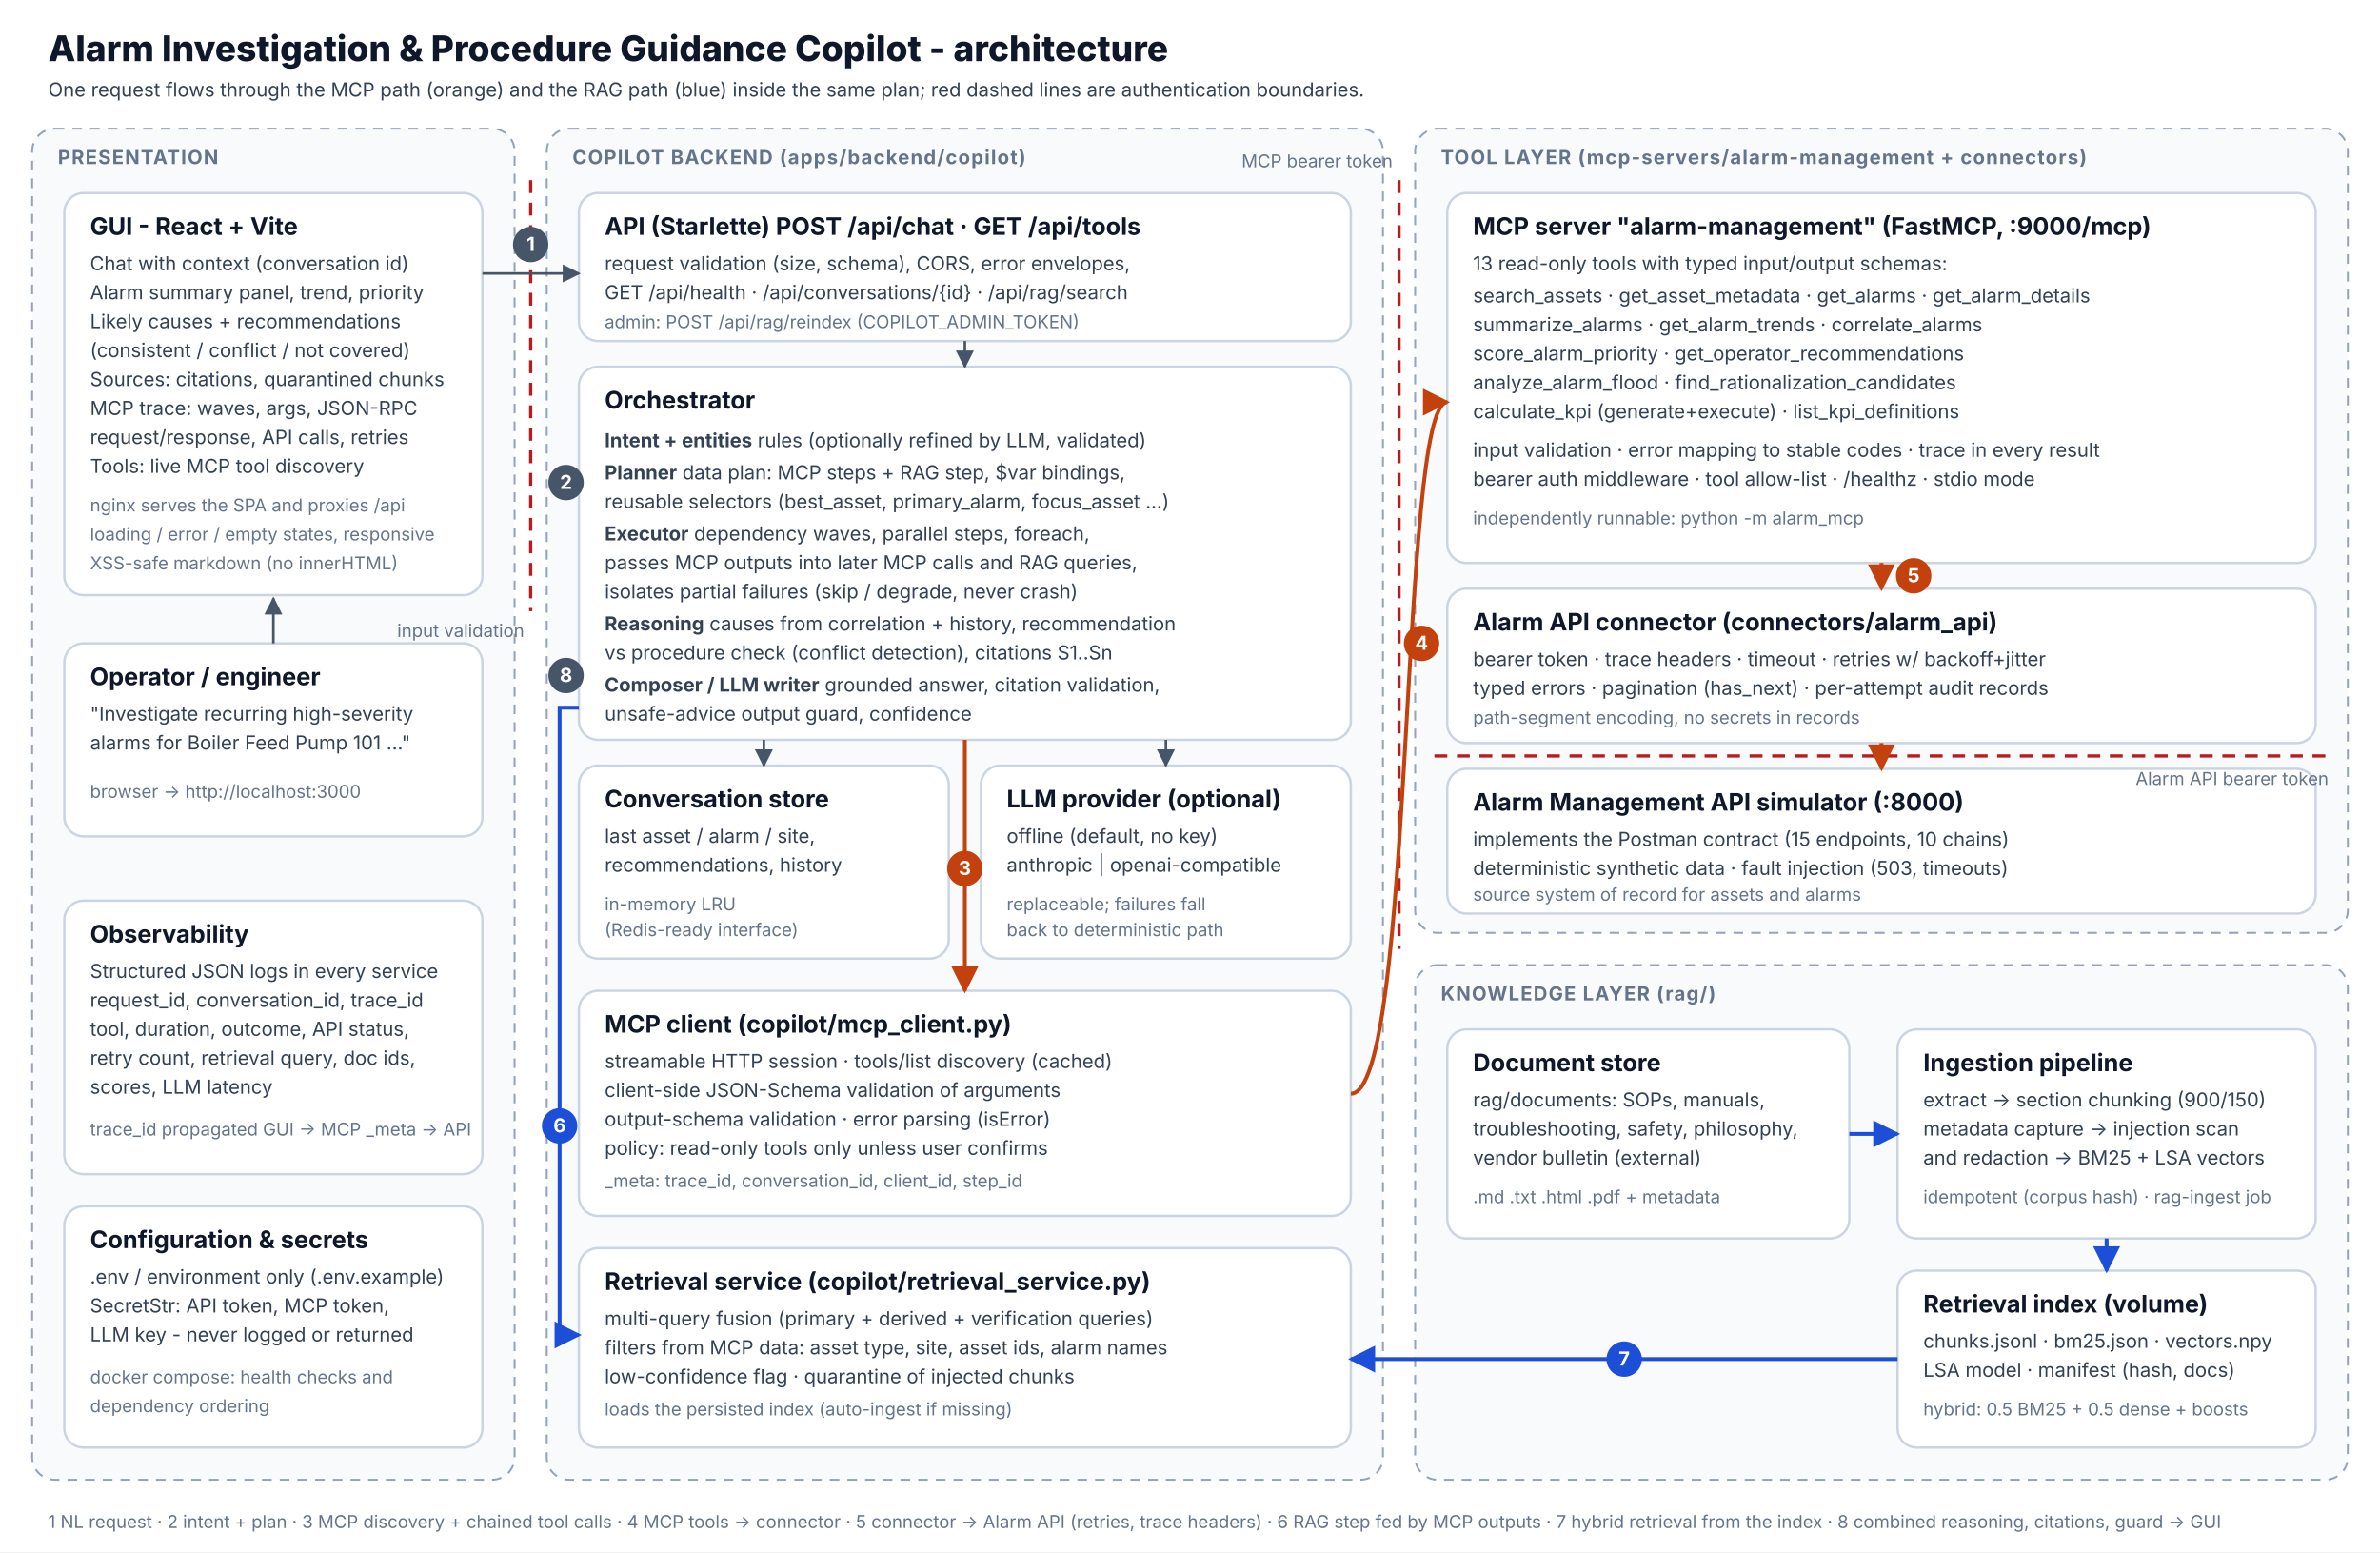
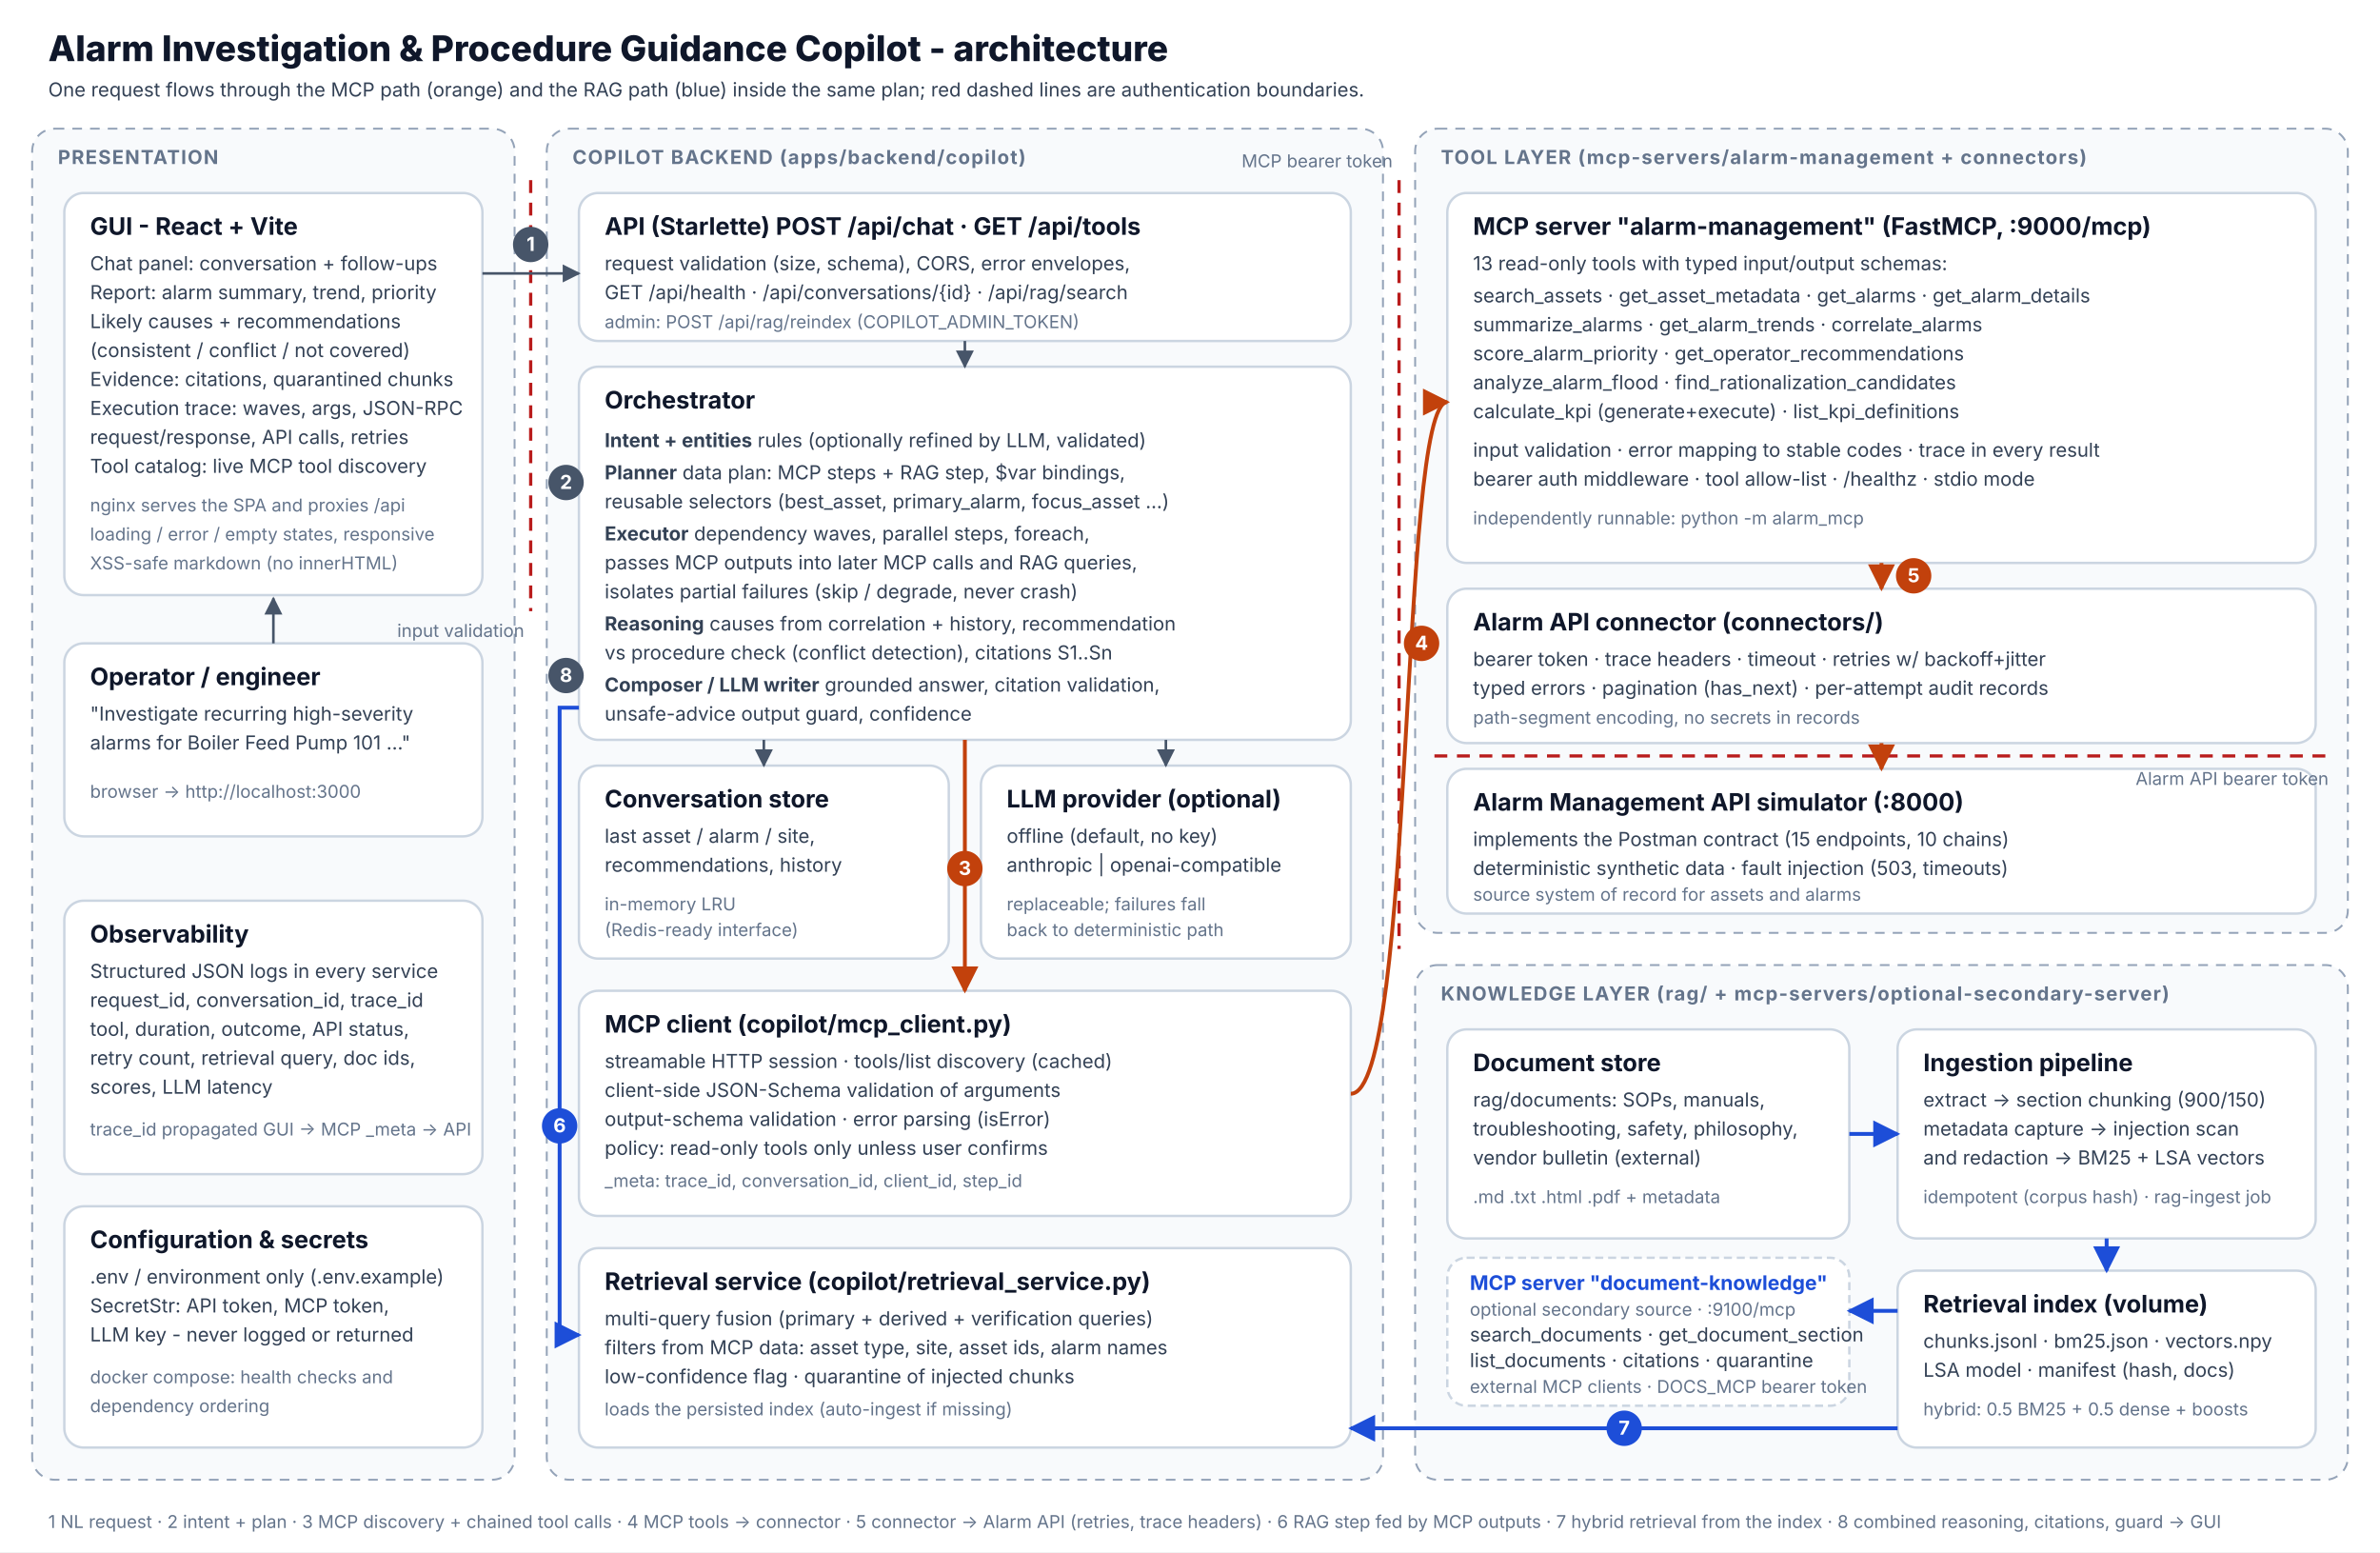
<svg xmlns="http://www.w3.org/2000/svg" viewBox="0 0 1480 965" width="1480" height="965" font-family="Inter, Segoe UI, Helvetica, Arial, sans-serif">
  <defs>
    <marker id="aMcp" viewBox="0 0 10 10" refX="9" refY="5" markerWidth="7" markerHeight="7" orient="auto-start-reverse">
      <path d="M0,0 L10,5 L0,10 z" fill="#c2410c" />
    </marker>
    <marker id="aRag" viewBox="0 0 10 10" refX="9" refY="5" markerWidth="7" markerHeight="7" orient="auto-start-reverse">
      <path d="M0,0 L10,5 L0,10 z" fill="#1d4ed8" />
    </marker>
    <marker id="aGen" viewBox="0 0 10 10" refX="9" refY="5" markerWidth="7" markerHeight="7" orient="auto-start-reverse">
      <path d="M0,0 L10,5 L0,10 z" fill="#475569" />
    </marker>
    <style>
      .box{fill:#fff;stroke:#cbd5e1;stroke-width:1.5}
      .zone{fill:#f8fafc;stroke:#94a3b8;stroke-width:1.2;stroke-dasharray:6 5}
      .auth{fill:none;stroke:#b91c1c;stroke-width:2;stroke-dasharray:8 6}
      .t{font-size:15px;font-weight:700;fill:#0f172a}
      .s{font-size:12px;fill:#334155}
      .m{font-size:11px;fill:#64748b}
      .z{font-size:12px;font-weight:700;fill:#64748b;letter-spacing:.06em}
      .mcp{stroke:#c2410c;stroke-width:2.4;fill:none}
      .rag{stroke:#1d4ed8;stroke-width:2.4;fill:none}
      .gen{stroke:#475569;stroke-width:1.6;fill:none}
      .num{font-size:12px;font-weight:700;fill:#fff}
      .lbl{font-size:11.5px;font-weight:600}
    </style>
  </defs>
  <rect width="1480" height="965" fill="#ffffff" />
  <text x="30" y="38" font-size="22" font-weight="800" fill="#0f172a">Alarm Investigation &amp; Procedure Guidance Copilot - architecture</text>
  <text x="30" y="60" class="s">One request flows through the MCP path (orange) and the RAG path (blue) inside the same plan; red dashed lines are authentication boundaries.</text>
  <rect x="20" y="80" width="300" height="840" rx="14" class="zone" />
  <text x="36" y="102" class="z">PRESENTATION</text>
  <rect x="340" y="80" width="520" height="840" rx="14" class="zone" />
  <text x="356" y="102" class="z">COPILOT BACKEND  (apps/backend/copilot)</text>
  <rect x="880" y="80" width="580" height="500" rx="14" class="zone" />
  <text x="896" y="102" class="z">TOOL LAYER  (mcp-servers/alarm-management + connectors)</text>
  <rect x="880" y="600" width="580" height="320" rx="14" class="zone" />
-   <text x="896" y="622" class="z">KNOWLEDGE LAYER  (rag/)</text>
+   <text x="896" y="622" class="z">KNOWLEDGE LAYER  (rag/ + mcp-servers/optional-secondary-server)</text>
  <rect x="40" y="120" width="260" height="250" rx="12" class="box" />
  <text x="56" y="146" class="t">GUI - React + Vite</text>
-   <text x="56" y="168" class="s">Chat with context (conversation id)</text>
-   <text x="56" y="186" class="s">Alarm summary panel, trend, priority</text>
+   <text x="56" y="168" class="s">Chat panel: conversation + follow-ups</text>
+   <text x="56" y="186" class="s">Report: alarm summary, trend, priority</text>
  <text x="56" y="204" class="s">Likely causes + recommendations</text>
  <text x="56" y="222" class="s">  (consistent / conflict / not covered)</text>
-   <text x="56" y="240" class="s">Sources: citations, quarantined chunks</text>
-   <text x="56" y="258" class="s">MCP trace: waves, args, JSON-RPC</text>
+   <text x="56" y="240" class="s">Evidence: citations, quarantined chunks</text>
+   <text x="56" y="258" class="s">Execution trace: waves, args, JSON-RPC</text>
  <text x="56" y="276" class="s">  request/response, API calls, retries</text>
-   <text x="56" y="294" class="s">Tools: live MCP tool discovery</text>
+   <text x="56" y="294" class="s">Tool catalog: live MCP tool discovery</text>
  <text x="56" y="318" class="m">nginx serves the SPA and proxies /api</text>
  <text x="56" y="336" class="m">loading / error / empty states, responsive</text>
  <text x="56" y="354" class="m">XSS-safe markdown (no innerHTML)</text>
  <rect x="40" y="400" width="260" height="120" rx="12" class="box" />
  <text x="56" y="426" class="t">Operator / engineer</text>
  <text x="56" y="448" class="s">"Investigate recurring high-severity</text>
  <text x="56" y="466" class="s">alarms for Boiler Feed Pump 101 ..."</text>
  <text x="56" y="496" class="m">browser -&gt; http://localhost:3000</text>
  <path d="M170 400 L170 372" class="gen" marker-end="url(#aGen)" />
  <rect x="40" y="560" width="260" height="170" rx="12" class="box" />
  <text x="56" y="586" class="t">Observability</text>
  <text x="56" y="608" class="s">Structured JSON logs in every service</text>
  <text x="56" y="626" class="s">request_id, conversation_id, trace_id</text>
  <text x="56" y="644" class="s">tool, duration, outcome, API status,</text>
  <text x="56" y="662" class="s">retry count, retrieval query, doc ids,</text>
  <text x="56" y="680" class="s">scores, LLM latency</text>
  <text x="56" y="706" class="m">trace_id propagated GUI -&gt; MCP _meta -&gt; API</text>
  <rect x="40" y="750" width="260" height="150" rx="12" class="box" />
  <text x="56" y="776" class="t">Configuration &amp; secrets</text>
  <text x="56" y="798" class="s">.env / environment only (.env.example)</text>
  <text x="56" y="816" class="s">SecretStr: API token, MCP token,</text>
  <text x="56" y="834" class="s">LLM key - never logged or returned</text>
  <text x="56" y="860" class="m">docker compose: health checks and</text>
  <text x="56" y="878" class="m">dependency ordering</text>
  <rect x="360" y="120" width="480" height="92" rx="12" class="box" />
  <text x="376" y="146" class="t">API  (Starlette)   POST /api/chat · GET /api/tools</text>
  <text x="376" y="168" class="s">request validation (size, schema), CORS, error envelopes,</text>
  <text x="376" y="186" class="s">GET /api/health · /api/conversations/{id} · /api/rag/search</text>
  <text x="376" y="204" class="m">admin: POST /api/rag/reindex (COPILOT_ADMIN_TOKEN)</text>
  <rect x="360" y="228" width="480" height="232" rx="12" class="box" />
  <text x="376" y="254" class="t">Orchestrator</text>
  <text x="376" y="278" class="s">
    <tspan font-weight="700">Intent + entities</tspan>  rules (optionally refined by LLM, validated)</text>
  <text x="376" y="298" class="s">
    <tspan font-weight="700">Planner</tspan>  data plan: MCP steps + RAG step, $var bindings,</text>
  <text x="376" y="316" class="s">   reusable selectors (best_asset, primary_alarm, focus_asset ...)</text>
  <text x="376" y="336" class="s">
    <tspan font-weight="700">Executor</tspan>  dependency waves, parallel steps, foreach,</text>
  <text x="376" y="354" class="s">   passes MCP outputs into later MCP calls and RAG queries,</text>
  <text x="376" y="372" class="s">   isolates partial failures (skip / degrade, never crash)</text>
  <text x="376" y="392" class="s">
    <tspan font-weight="700">Reasoning</tspan>  causes from correlation + history, recommendation</text>
  <text x="376" y="410" class="s">   vs procedure check (conflict detection), citations S1..Sn</text>
  <text x="376" y="430" class="s">
    <tspan font-weight="700">Composer / LLM writer</tspan>  grounded answer, citation validation,</text>
  <text x="376" y="448" class="s">   unsafe-advice output guard, confidence</text>
  <rect x="360" y="476" width="230" height="120" rx="12" class="box" />
  <text x="376" y="502" class="t">Conversation store</text>
  <text x="376" y="524" class="s">last asset / alarm / site,</text>
  <text x="376" y="542" class="s">recommendations, history</text>
  <text x="376" y="566" class="m">in-memory LRU</text>
  <text x="376" y="582" class="m">(Redis-ready interface)</text>
  <rect x="610" y="476" width="230" height="120" rx="12" class="box" />
  <text x="626" y="502" class="t">LLM provider (optional)</text>
  <text x="626" y="524" class="s">offline (default, no key)</text>
  <text x="626" y="542" class="s">anthropic | openai-compatible</text>
  <text x="626" y="566" class="m">replaceable; failures fall</text>
  <text x="626" y="582" class="m">back to deterministic path</text>
  <rect x="360" y="616" width="480" height="140" rx="12" class="box" stroke="#c2410c" />
  <text x="376" y="642" class="t" fill="#c2410c">MCP client  (copilot/mcp_client.py)</text>
  <text x="376" y="664" class="s">streamable HTTP session · tools/list discovery (cached)</text>
  <text x="376" y="682" class="s">client-side JSON-Schema validation of arguments</text>
  <text x="376" y="700" class="s">output-schema validation · error parsing (isError)</text>
  <text x="376" y="718" class="s">policy: read-only tools only unless user confirms</text>
  <text x="376" y="738" class="m">_meta: trace_id, conversation_id, client_id, step_id</text>
  <rect x="360" y="776" width="480" height="124" rx="12" class="box" stroke="#1d4ed8" />
  <text x="376" y="802" class="t" fill="#1d4ed8">Retrieval service  (copilot/retrieval_service.py)</text>
  <text x="376" y="824" class="s">multi-query fusion (primary + derived + verification queries)</text>
  <text x="376" y="842" class="s">filters from MCP data: asset type, site, asset ids, alarm names</text>
  <text x="376" y="860" class="s">low-confidence flag · quarantine of injected chunks</text>
  <text x="376" y="880" class="m">loads the persisted index (auto-ingest if missing)</text>
  <rect x="900" y="120" width="540" height="230" rx="12" class="box" stroke="#c2410c" />
  <text x="916" y="146" class="t" fill="#c2410c">MCP server "alarm-management"  (FastMCP, :9000/mcp)</text>
  <text x="916" y="168" class="s">13 read-only tools with typed input/output schemas:</text>
  <text x="916" y="188" class="s">search_assets · get_asset_metadata · get_alarms · get_alarm_details</text>
  <text x="916" y="206" class="s">summarize_alarms · get_alarm_trends · correlate_alarms</text>
  <text x="916" y="224" class="s">score_alarm_priority · get_operator_recommendations</text>
  <text x="916" y="242" class="s">analyze_alarm_flood · find_rationalization_candidates</text>
  <text x="916" y="260" class="s">calculate_kpi (generate+execute) · list_kpi_definitions</text>
  <text x="916" y="284" class="s">input validation · error mapping to stable codes · trace in every result</text>
  <text x="916" y="302" class="s">bearer auth middleware · tool allow-list · /healthz · stdio mode</text>
  <text x="916" y="326" class="m">independently runnable: python -m alarm_mcp</text>
  <rect x="900" y="366" width="540" height="96" rx="12" class="box" stroke="#c2410c" />
-   <text x="916" y="392" class="t" fill="#c2410c">Alarm API connector  (connectors/alarm_api)</text>
+   <text x="916" y="392" class="t" fill="#c2410c">Alarm API connector  (connectors/)</text>
  <text x="916" y="414" class="s">bearer token · trace headers · timeout · retries w/ backoff+jitter</text>
  <text x="916" y="432" class="s">typed errors · pagination (has_next) · per-attempt audit records</text>
  <text x="916" y="450" class="m">path-segment encoding, no secrets in records</text>
  <rect x="900" y="478" width="540" height="90" rx="12" class="box" stroke="#c2410c" fill="#fff7ed" />
  <text x="916" y="504" class="t" fill="#c2410c">Alarm Management API simulator  (:8000)</text>
  <text x="916" y="526" class="s">implements the Postman contract (15 endpoints, 10 chains)</text>
  <text x="916" y="544" class="s">deterministic synthetic data · fault injection (503, timeouts)</text>
  <text x="916" y="560" class="m">source system of record for assets and alarms</text>
  <rect x="900" y="640" width="250" height="130" rx="12" class="box" stroke="#1d4ed8" fill="#eff6ff" />
  <text x="916" y="666" class="t" fill="#1d4ed8">Document store</text>
  <text x="916" y="688" class="s">rag/documents: SOPs, manuals,</text>
  <text x="916" y="706" class="s">troubleshooting, safety, philosophy,</text>
  <text x="916" y="724" class="s">vendor bulletin (external)</text>
  <text x="916" y="748" class="m">.md .txt .html .pdf + metadata</text>
  <rect x="1180" y="640" width="260" height="130" rx="12" class="box" stroke="#1d4ed8" />
  <text x="1196" y="666" class="t" fill="#1d4ed8">Ingestion pipeline</text>
  <text x="1196" y="688" class="s">extract -&gt; section chunking (900/150)</text>
  <text x="1196" y="706" class="s">metadata capture -&gt; injection scan</text>
  <text x="1196" y="724" class="s">and redaction -&gt; BM25 + LSA vectors</text>
  <text x="1196" y="748" class="m">idempotent (corpus hash) · rag-ingest job</text>
+   <rect x="900" y="782" width="250" height="92" rx="12" class="box" stroke="#1d4ed8" stroke-dasharray="5 3" />
+   <text x="914" y="802" font-size="12.5" font-weight="700" fill="#1d4ed8">MCP server "document-knowledge"</text>
+   <text x="914" y="818" class="m">optional secondary source · :9100/mcp</text>
+   <text x="914" y="834" class="s">search_documents · get_document_section</text>
+   <text x="914" y="850" class="s">list_documents · citations · quarantine</text>
+   <text x="914" y="866" class="m">external MCP clients · DOCS_MCP bearer token</text>
  <rect x="1180" y="790" width="260" height="110" rx="12" class="box" stroke="#1d4ed8" />
  <text x="1196" y="816" class="t" fill="#1d4ed8">Retrieval index (volume)</text>
  <text x="1196" y="838" class="s">chunks.jsonl · bm25.json · vectors.npy</text>
  <text x="1196" y="856" class="s">LSA model · manifest (hash, docs)</text>
  <text x="1196" y="880" class="m">hybrid: 0.5 BM25 + 0.5 dense + boosts</text>
  <line x1="870" y1="112" x2="870" y2="590" class="auth" />
  <text x="866" y="104" class="m" fill="#b91c1c" text-anchor="end">MCP bearer token</text>
  <line x1="892" y1="470" x2="1452" y2="470" class="auth" />
  <text x="1448" y="488" class="m" fill="#b91c1c" text-anchor="end">Alarm API bearer token</text>
  <line x1="330" y1="112" x2="330" y2="380" class="auth" />
  <text x="326" y="396" class="m" fill="#b91c1c" text-anchor="end">input validation</text>
  <path d="M300 170 L360 170" class="gen" marker-end="url(#aGen)" />
  <path d="M600 212 L600 228" class="gen" marker-end="url(#aGen)" />
  <path d="M725 460 L725 476" class="gen" marker-end="url(#aGen)" />
  <path d="M475 460 L475 476" class="gen" marker-end="url(#aGen)" />
  <path d="M600 460 L600 616" class="mcp" marker-end="url(#aMcp)" />
  <path d="M840 680 C 880 680, 870 250, 900 250" class="mcp" marker-end="url(#aMcp)" />
  <path d="M1170 350 L1170 366" class="mcp" marker-end="url(#aMcp)" />
  <path d="M1170 462 L1170 478" class="mcp" marker-end="url(#aMcp)" />
  <path d="M360 440 L348 440 L348 830 L360 830" class="rag" marker-end="url(#aRag)" />
  <path d="M1150 705 L1180 705" class="rag" marker-end="url(#aRag)" />
  <path d="M1310 770 L1310 790" class="rag" marker-end="url(#aRag)" />
-   <path d="M1180 845 L840 845" class="rag" marker-end="url(#aRag)" />
+   <path d="M1180 888 L840 888" class="rag" marker-end="url(#aRag)" />
+   <path d="M1180 815 L1150 815" class="rag" marker-end="url(#aRag)" />
  <g>
    <circle cx="330" cy="152" r="11" fill="#475569" />
    <text x="330" y="156" class="num" text-anchor="middle">1</text>
    <circle cx="352" cy="300" r="11" fill="#475569" />
    <text x="352" y="304" class="num" text-anchor="middle">2</text>
    <circle cx="600" cy="540" r="11" fill="#c2410c" />
    <text x="600" y="544" class="num" text-anchor="middle">3</text>
    <circle cx="884" cy="400" r="11" fill="#c2410c" />
    <text x="884" y="404" class="num" text-anchor="middle">4</text>
    <circle cx="1190" cy="358" r="11" fill="#c2410c" />
    <text x="1190" y="362" class="num" text-anchor="middle">5</text>
    <circle cx="348" cy="700" r="11" fill="#1d4ed8" />
    <text x="348" y="704" class="num" text-anchor="middle">6</text>
-     <circle cx="1010" cy="845" r="11" fill="#1d4ed8" />
-     <text x="1010" y="849" class="num" text-anchor="middle">7</text>
+     <circle cx="1010" cy="888" r="11" fill="#1d4ed8" />
+     <text x="1010" y="892" class="num" text-anchor="middle">7</text>
    <circle cx="352" cy="420" r="11" fill="#475569" />
    <text x="352" y="424" class="num" text-anchor="middle">8</text>
  </g>
  <text x="30" y="950" class="m">1 NL request · 2 intent + plan · 3 MCP discovery + chained tool calls · 4 MCP tools -&gt; connector · 5 connector -&gt; Alarm API (retries, trace headers) · 6 RAG step fed by MCP outputs · 7 hybrid retrieval from the index · 8 combined reasoning, citations, guard -&gt; GUI</text>
</svg>
